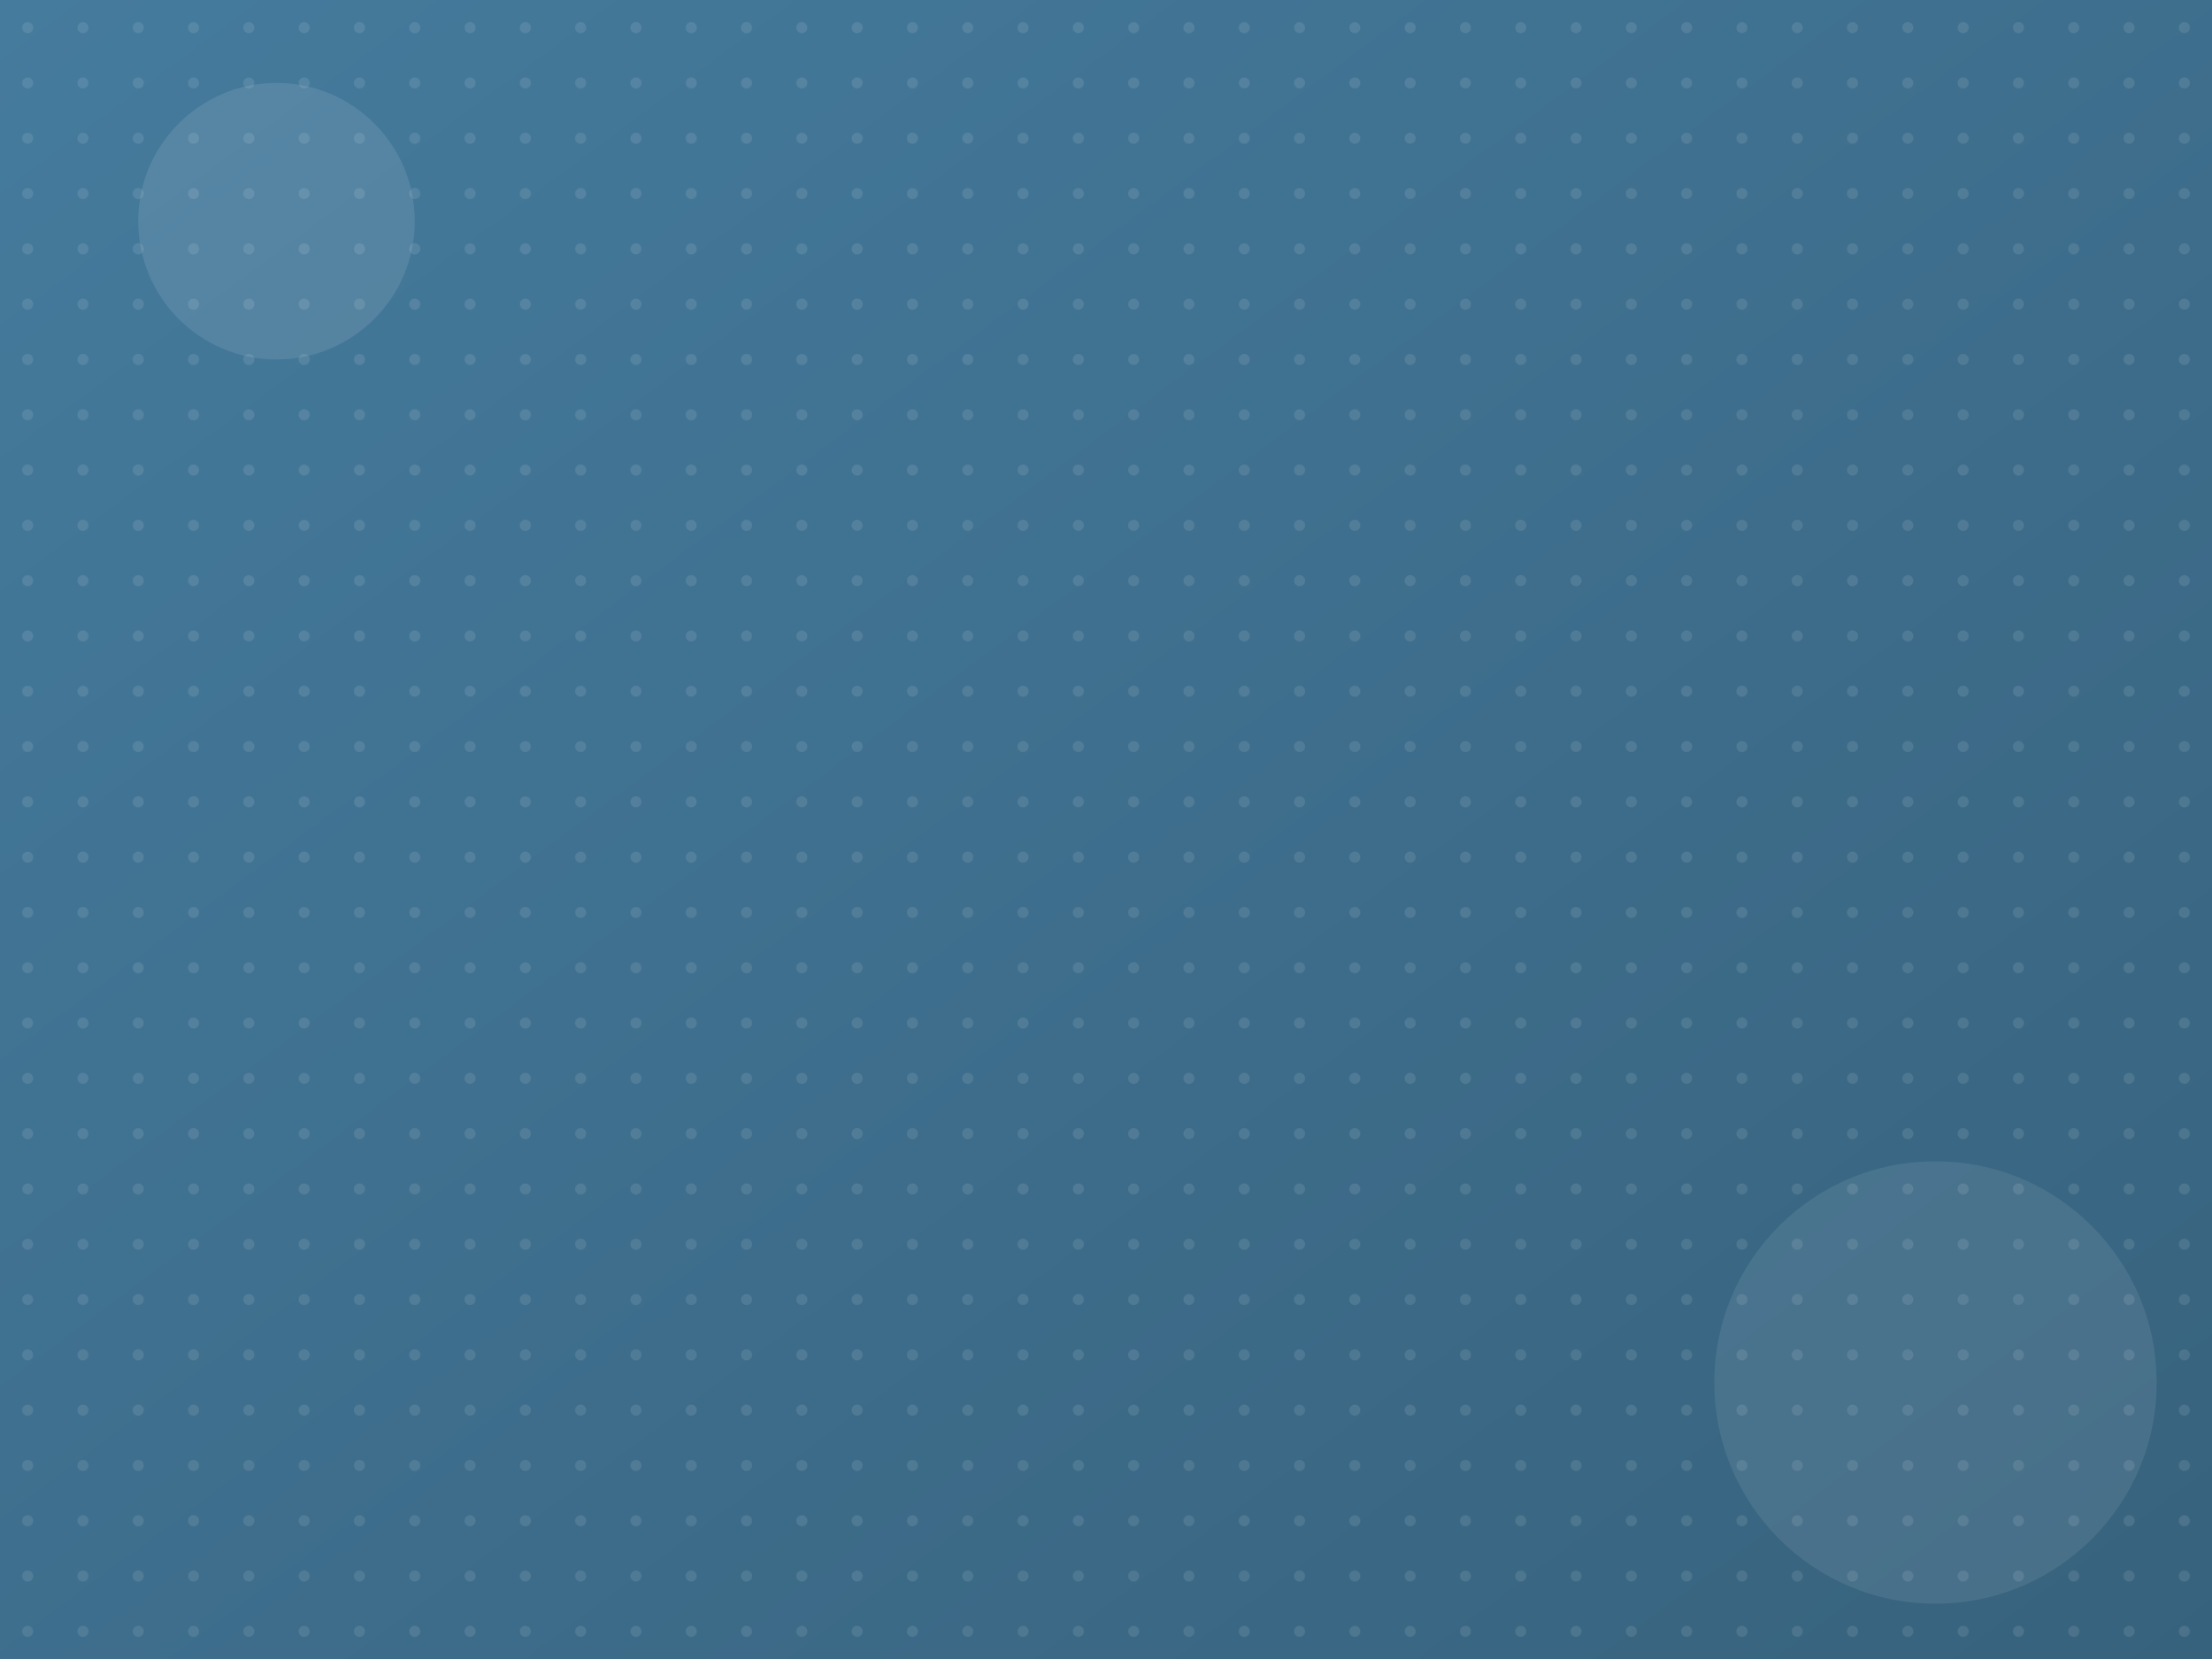
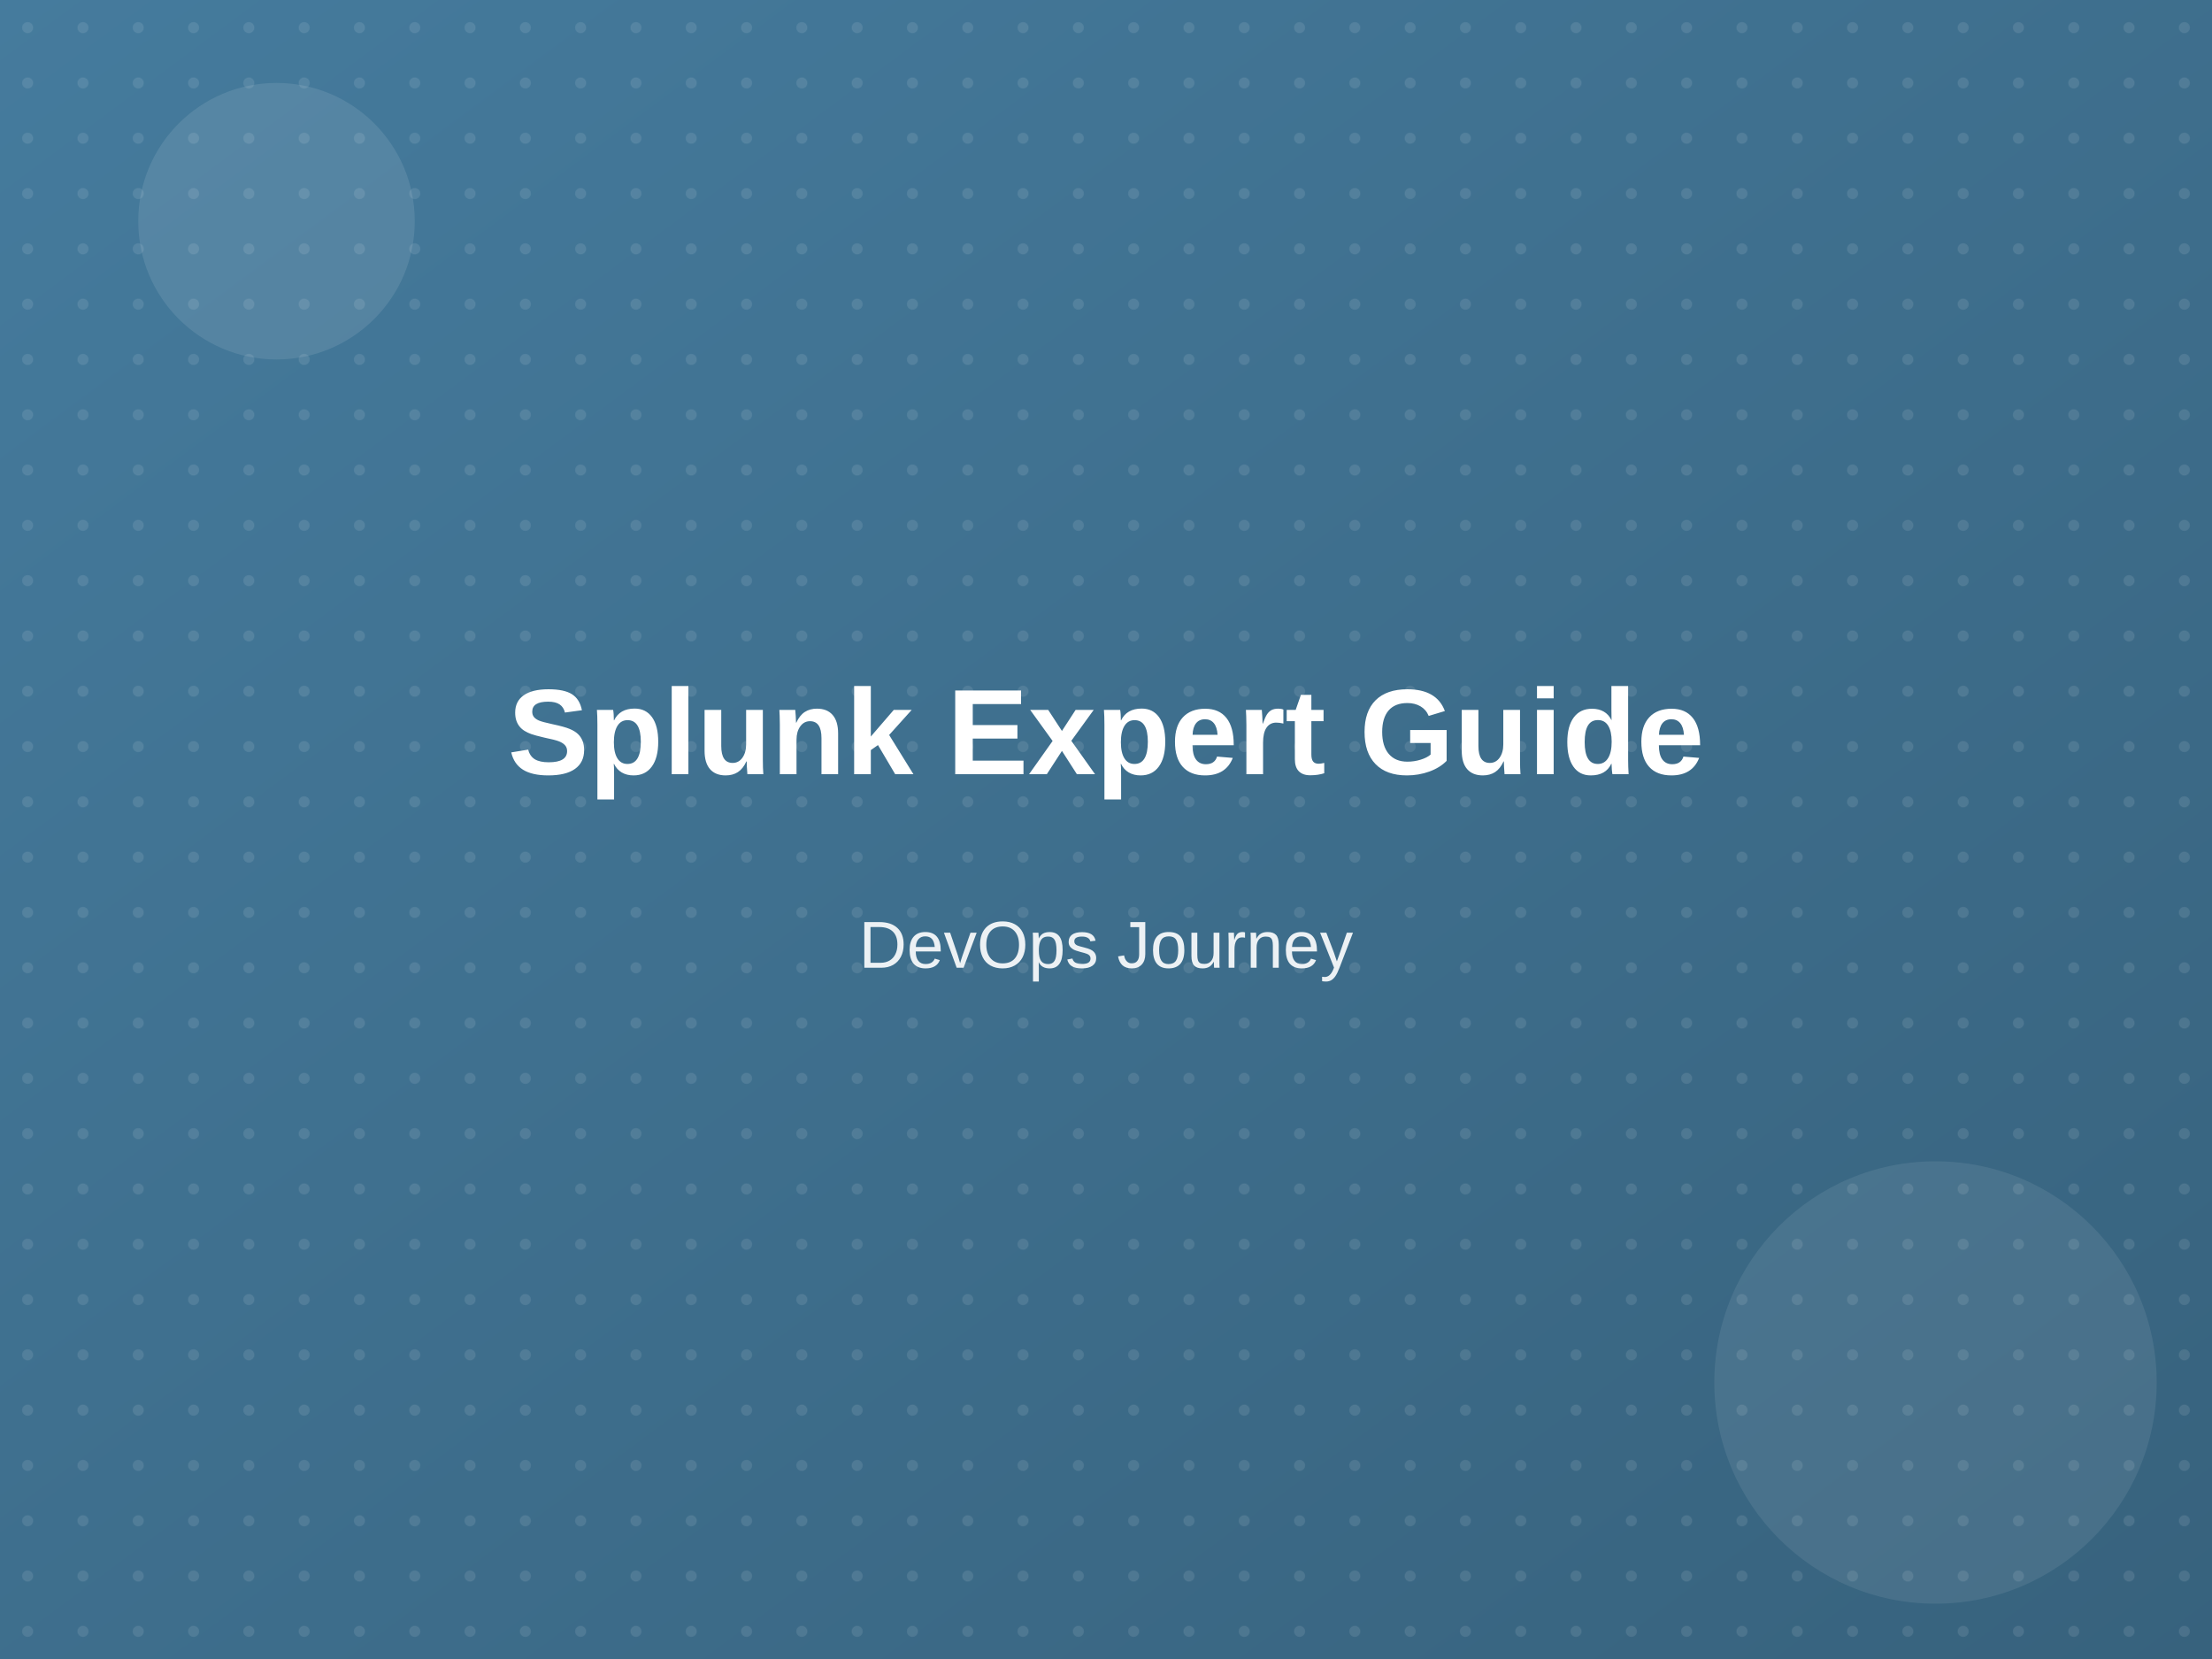
<svg xmlns="http://www.w3.org/2000/svg" width="800" height="600">
  <defs>
    <linearGradient id="grad" x1="0%" y1="0%" x2="100%" y2="100%">
      <stop offset="0%" style="stop-color:#457B9D;stop-opacity:1" />
      <stop offset="100%" style="stop-color:#37627d;stop-opacity:1" />
    </linearGradient>
    <pattern id="dots" x="20" y="20" width="20" height="20" patternUnits="userSpaceOnUse">
      <circle cx="10" cy="10" r="2" fill="rgba(255,255,255,0.1)" />
    </pattern>
  </defs>
  <rect width="800" height="600" fill="url(#grad)" />
  <rect width="800" height="600" fill="url(#dots)" />
  <circle cx="100" cy="80" r="50" fill="rgba(255,255,255,0.1)" />
  <circle cx="700" cy="500" r="80" fill="rgba(255,255,255,0.08)" />
+   <text x="400" y="280" font-size="44" font-family="Arial, sans-serif" font-weight="bold" text-anchor="middle" fill="white" word-spacing="10">
+     Splunk Expert Guide
+   </text>
+   <text x="400" y="350" font-size="24" font-family="Arial, sans-serif" text-anchor="middle" fill="rgba(255,255,255,0.9)">
+     DevOps Journey
+   </text>
</svg>
